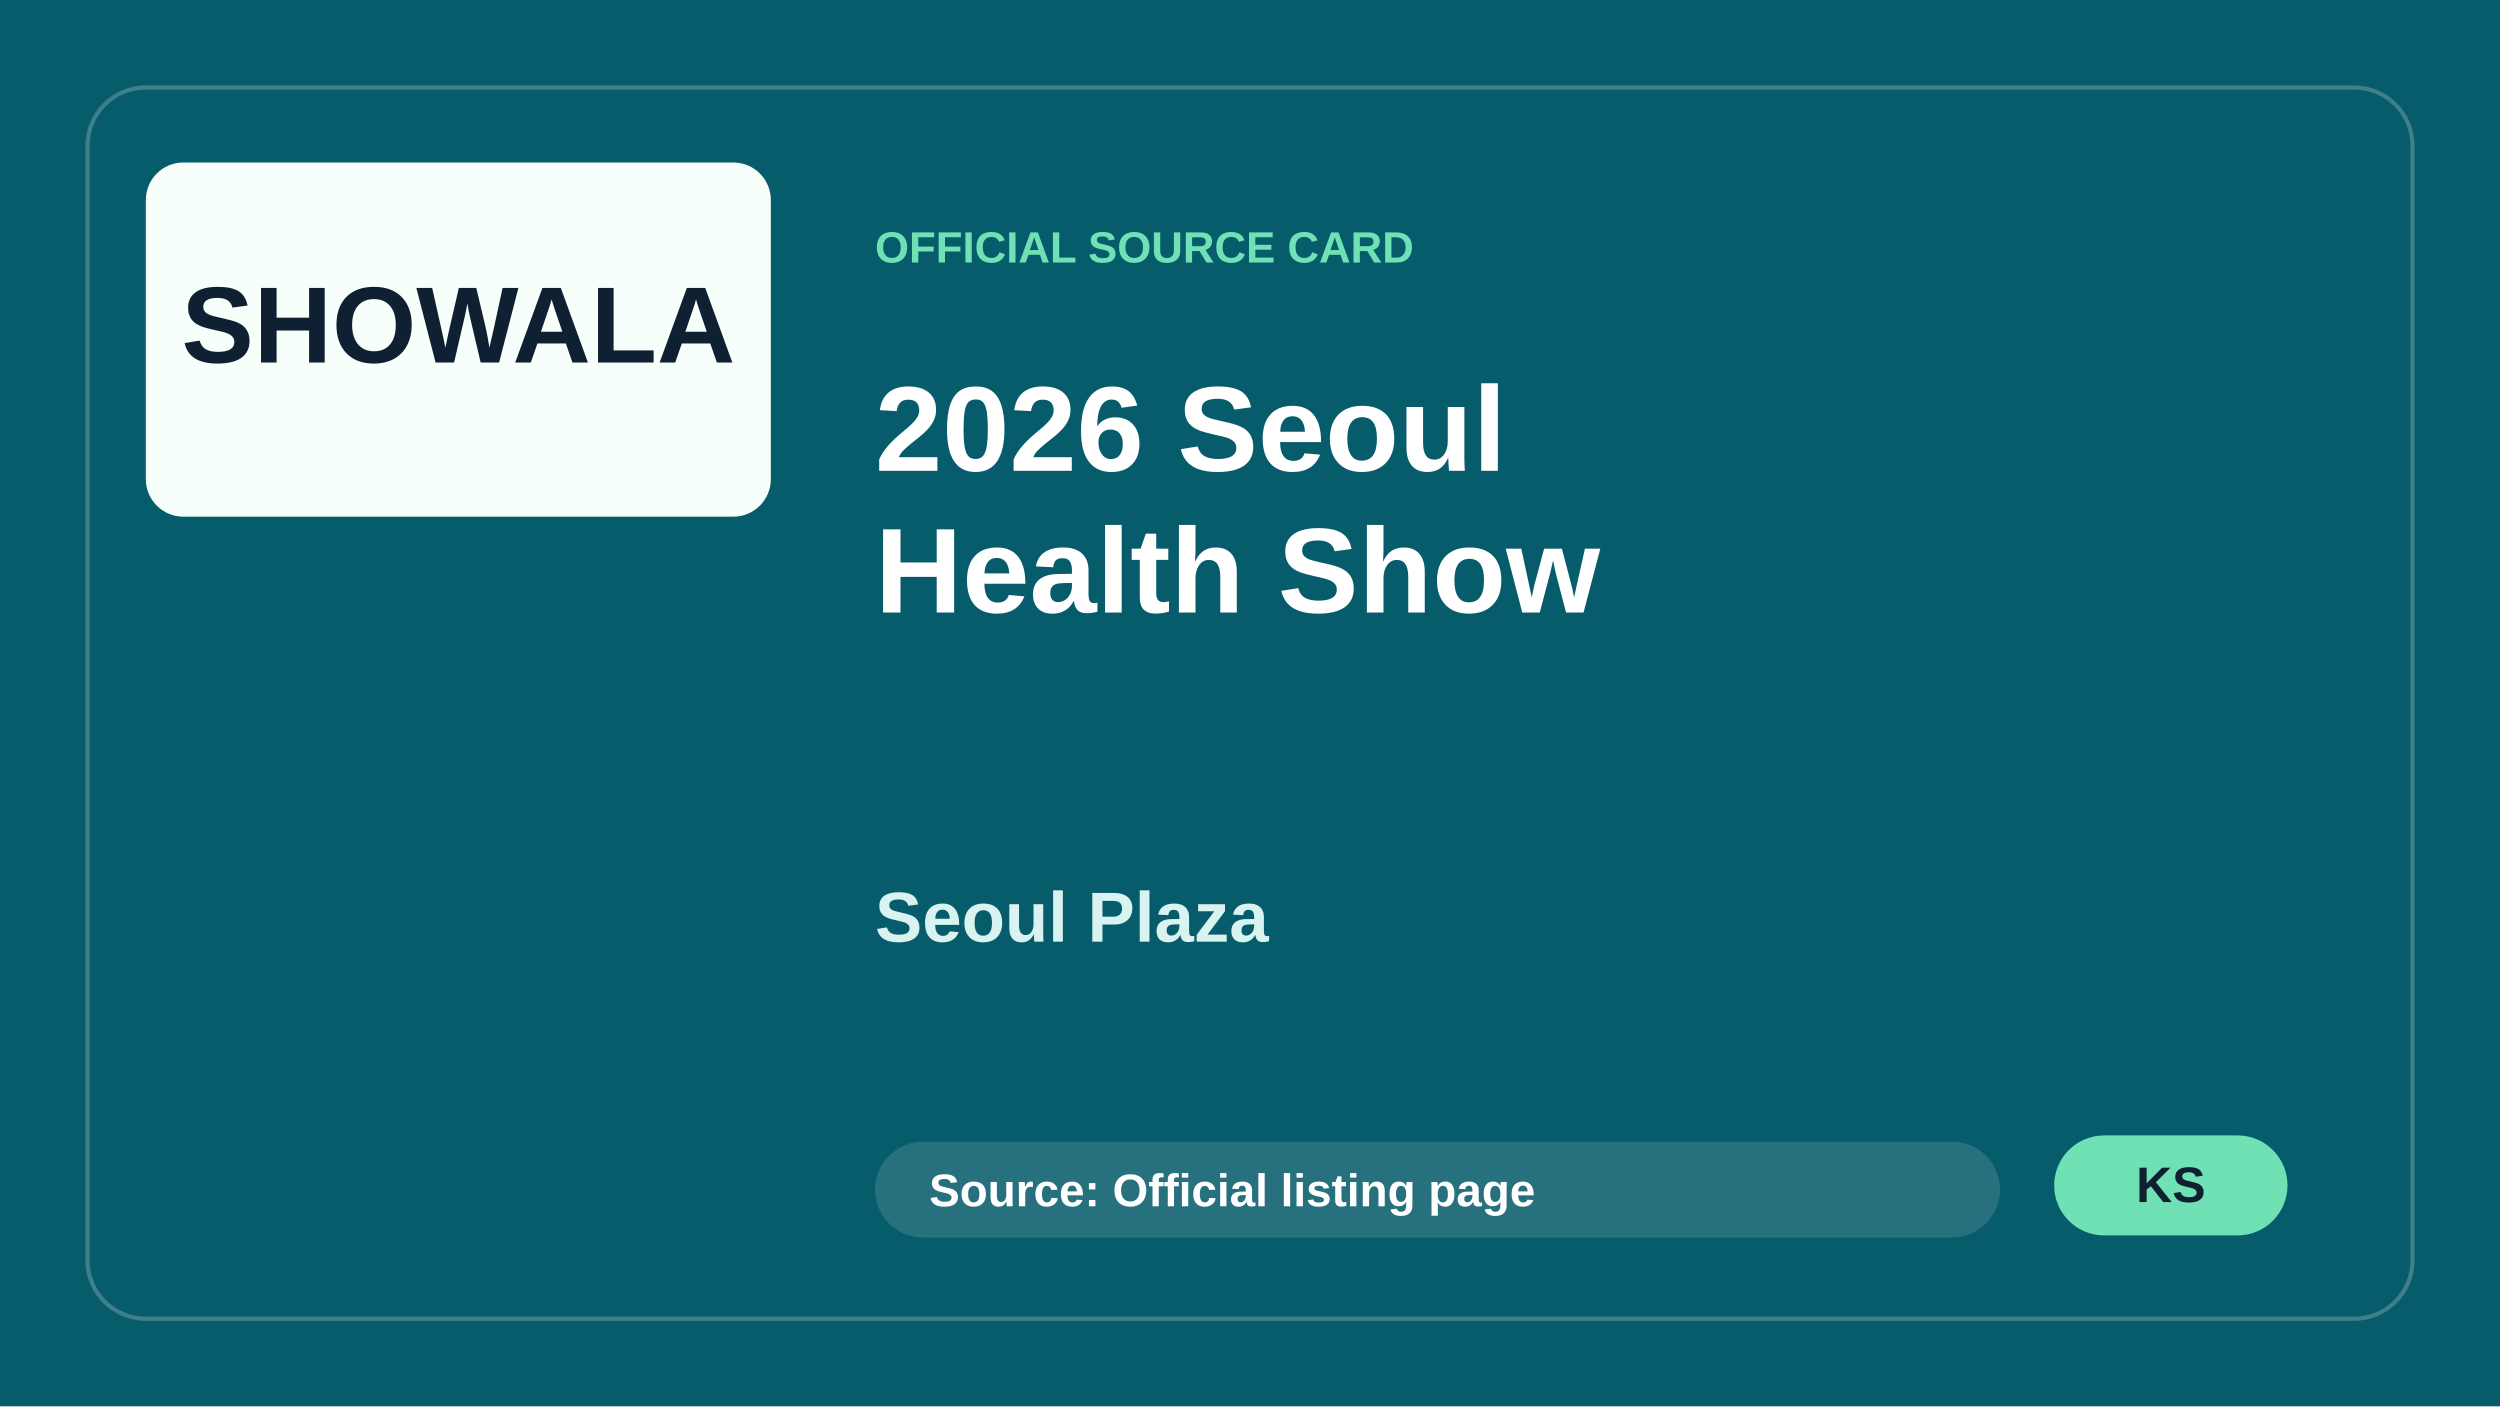
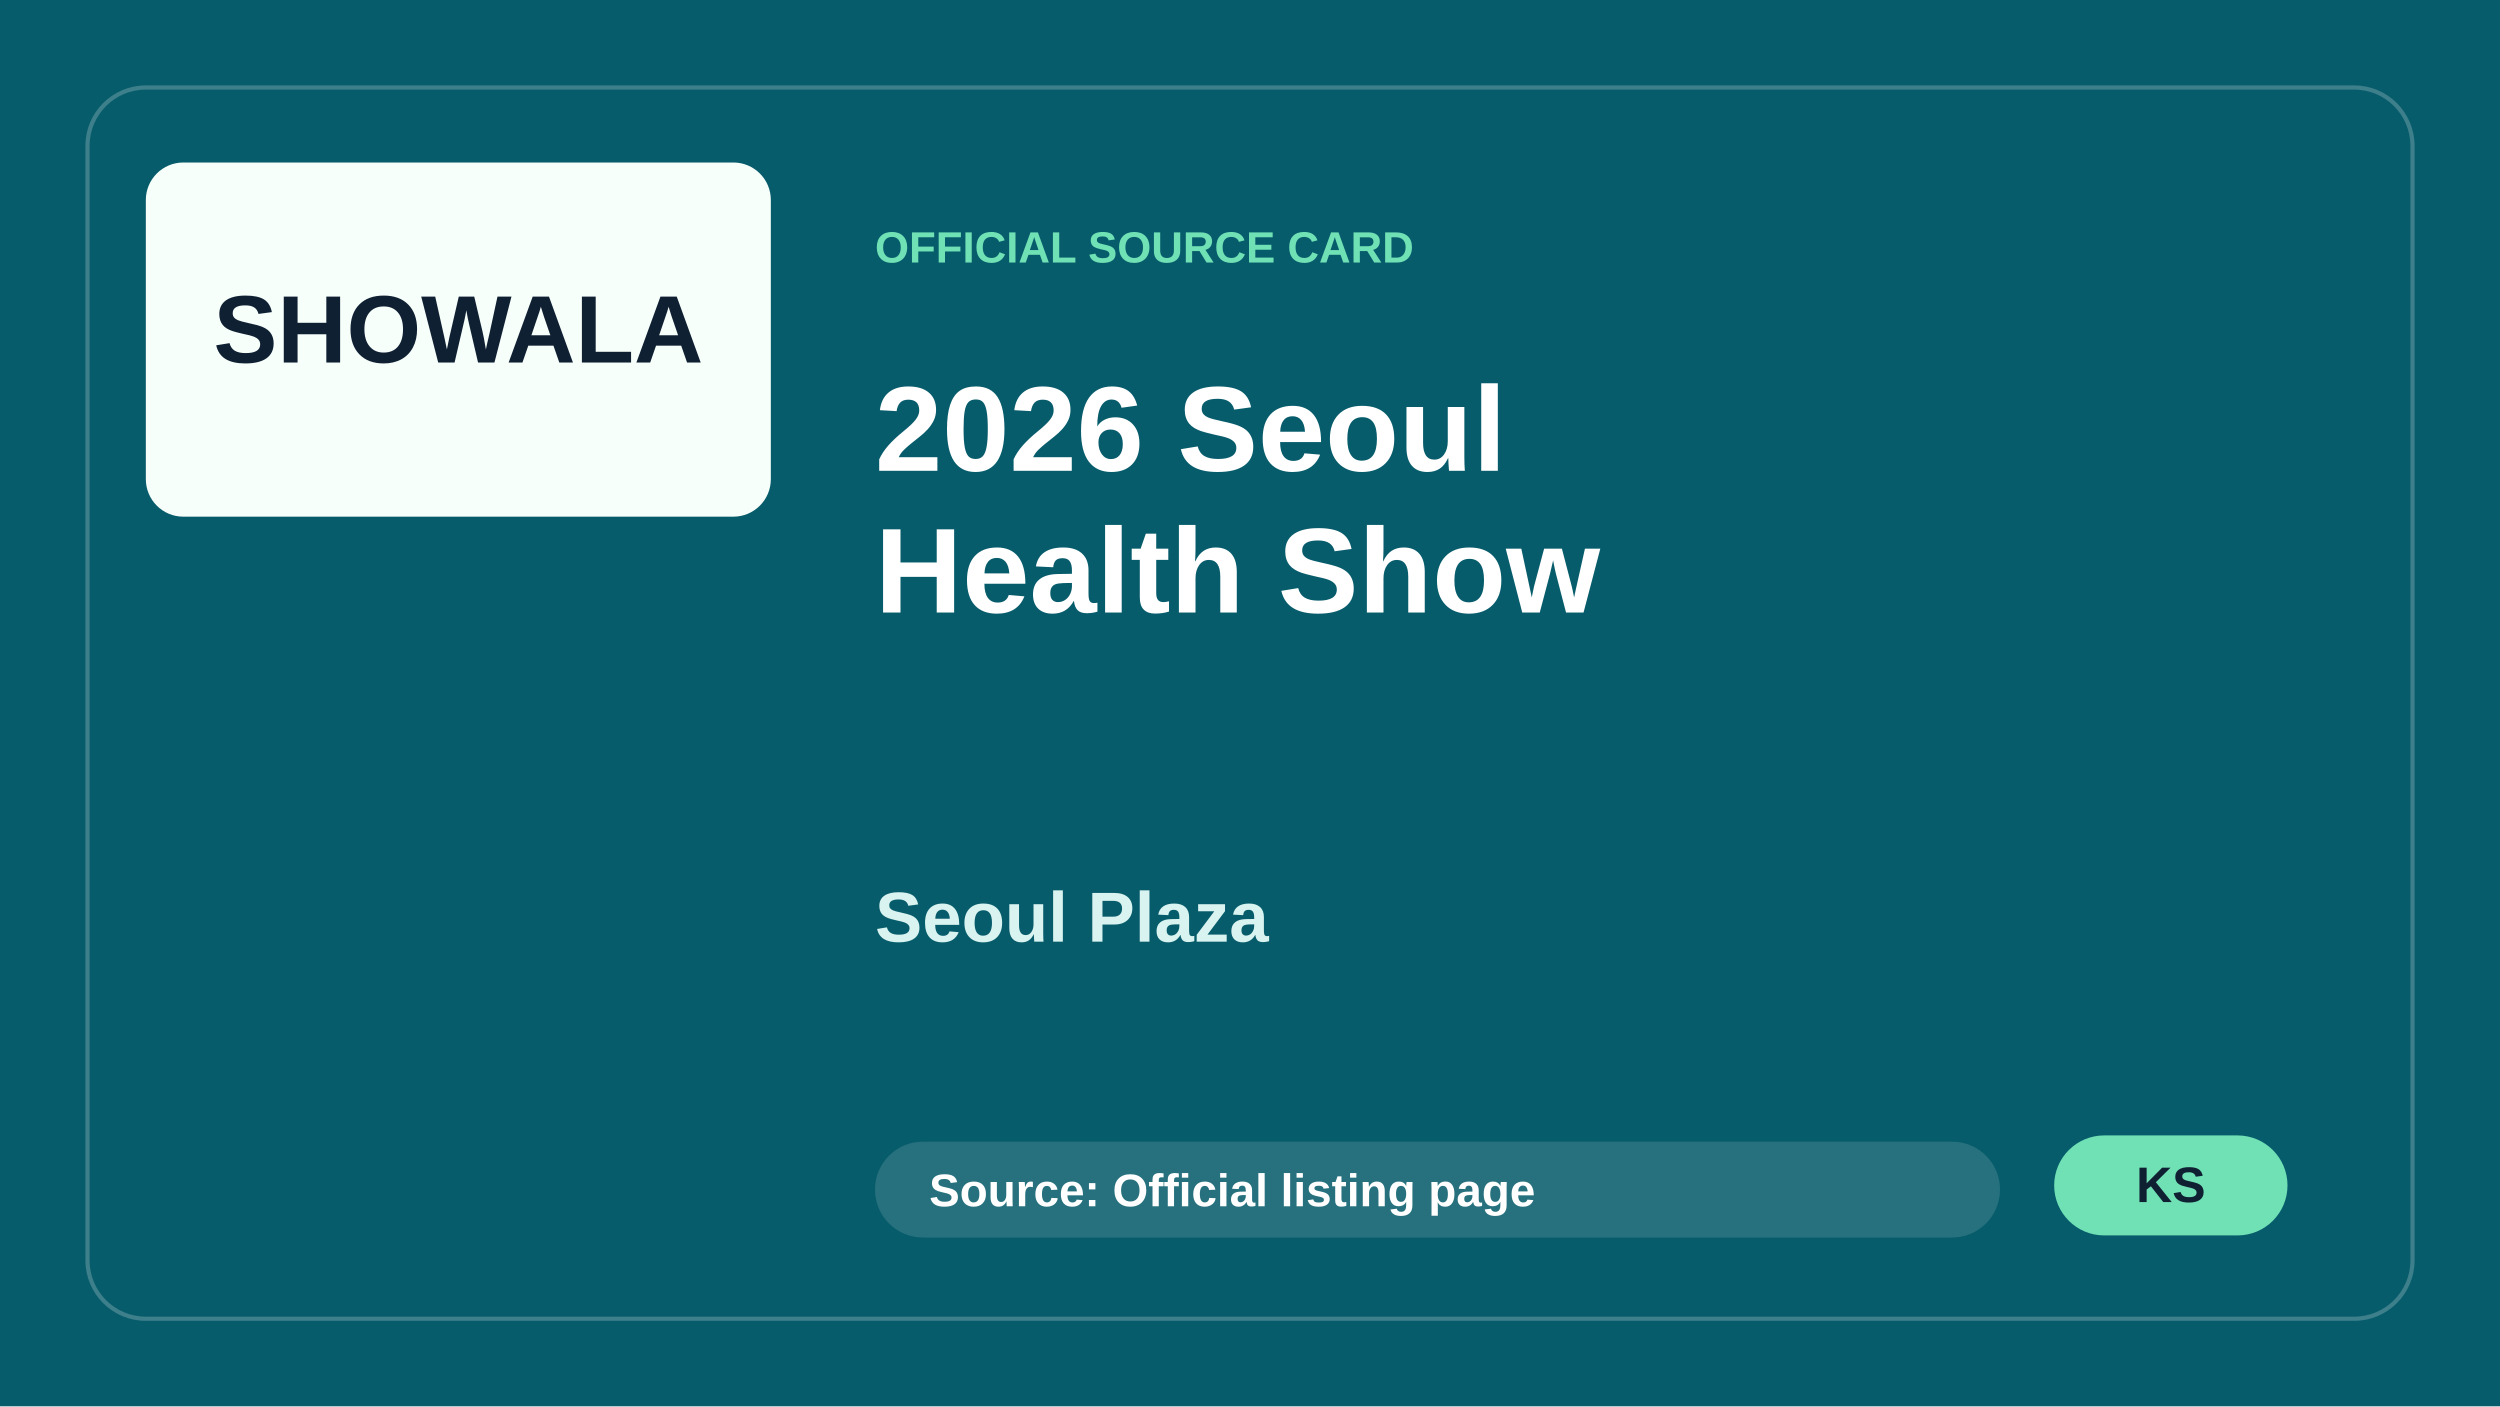
<svg xmlns="http://www.w3.org/2000/svg" width="1200" height="675" viewBox="0 0 1200 675" role="img" aria-label="2026 Seoul Health Show official listing source card">
  <rect width="1200" height="675" fill="#075c6b" />
  <rect x="42" y="42" width="1116" height="591" rx="28" fill="none" stroke="rgba(255,255,255,0.22)" stroke-width="2" />
  <g transform="translate(70 78)">
    <rect width="300" height="170" rx="18" fill="#f7fffb" />
-     <text x="150" y="96" text-anchor="middle" font-family="Arial, Helvetica, sans-serif" font-size="52" font-weight="800" fill="#102033">SHOWALA</text>
+     <text x="150" y="96" text-anchor="middle" font-family="Arial, Helvetica, sans-serif" font-size="46" font-weight="800" fill="#102033">SHOWALA</text>
  </g>
  <text x="420" y="126" font-family="Arial, Helvetica, sans-serif" font-size="21" font-weight="800" fill="#70e1b5">OFFICIAL SOURCE CARD</text>
  <text x="420" y="226" font-family="Arial, Helvetica, sans-serif" font-size="58" font-weight="850" fill="#ffffff">2026 Seoul</text>
  <text x="420" y="294" font-family="Arial, Helvetica, sans-serif" font-size="58" font-weight="850" fill="#ffffff">Health Show</text>
  <text x="420" y="452" font-family="Arial, Helvetica, sans-serif" font-size="34" font-weight="700" fill="#d8f3f0">Seoul Plaza</text>
  <rect x="420" y="548" width="540" height="46" rx="23" fill="rgba(255,255,255,0.13)" />
  <text x="446" y="579" font-family="Arial, Helvetica, sans-serif" font-size="22" font-weight="700" fill="#ffffff">Source: Official listing page</text>
  <path d="M1010 545 h64 a24 24 0 0 1 0 48 h-64 a24 24 0 0 1 0-48z" fill="#70e1b5" />
  <text x="1042" y="577" text-anchor="middle" font-family="Arial, Helvetica, sans-serif" font-size="24" font-weight="900" fill="#102033">KS</text>
</svg>
